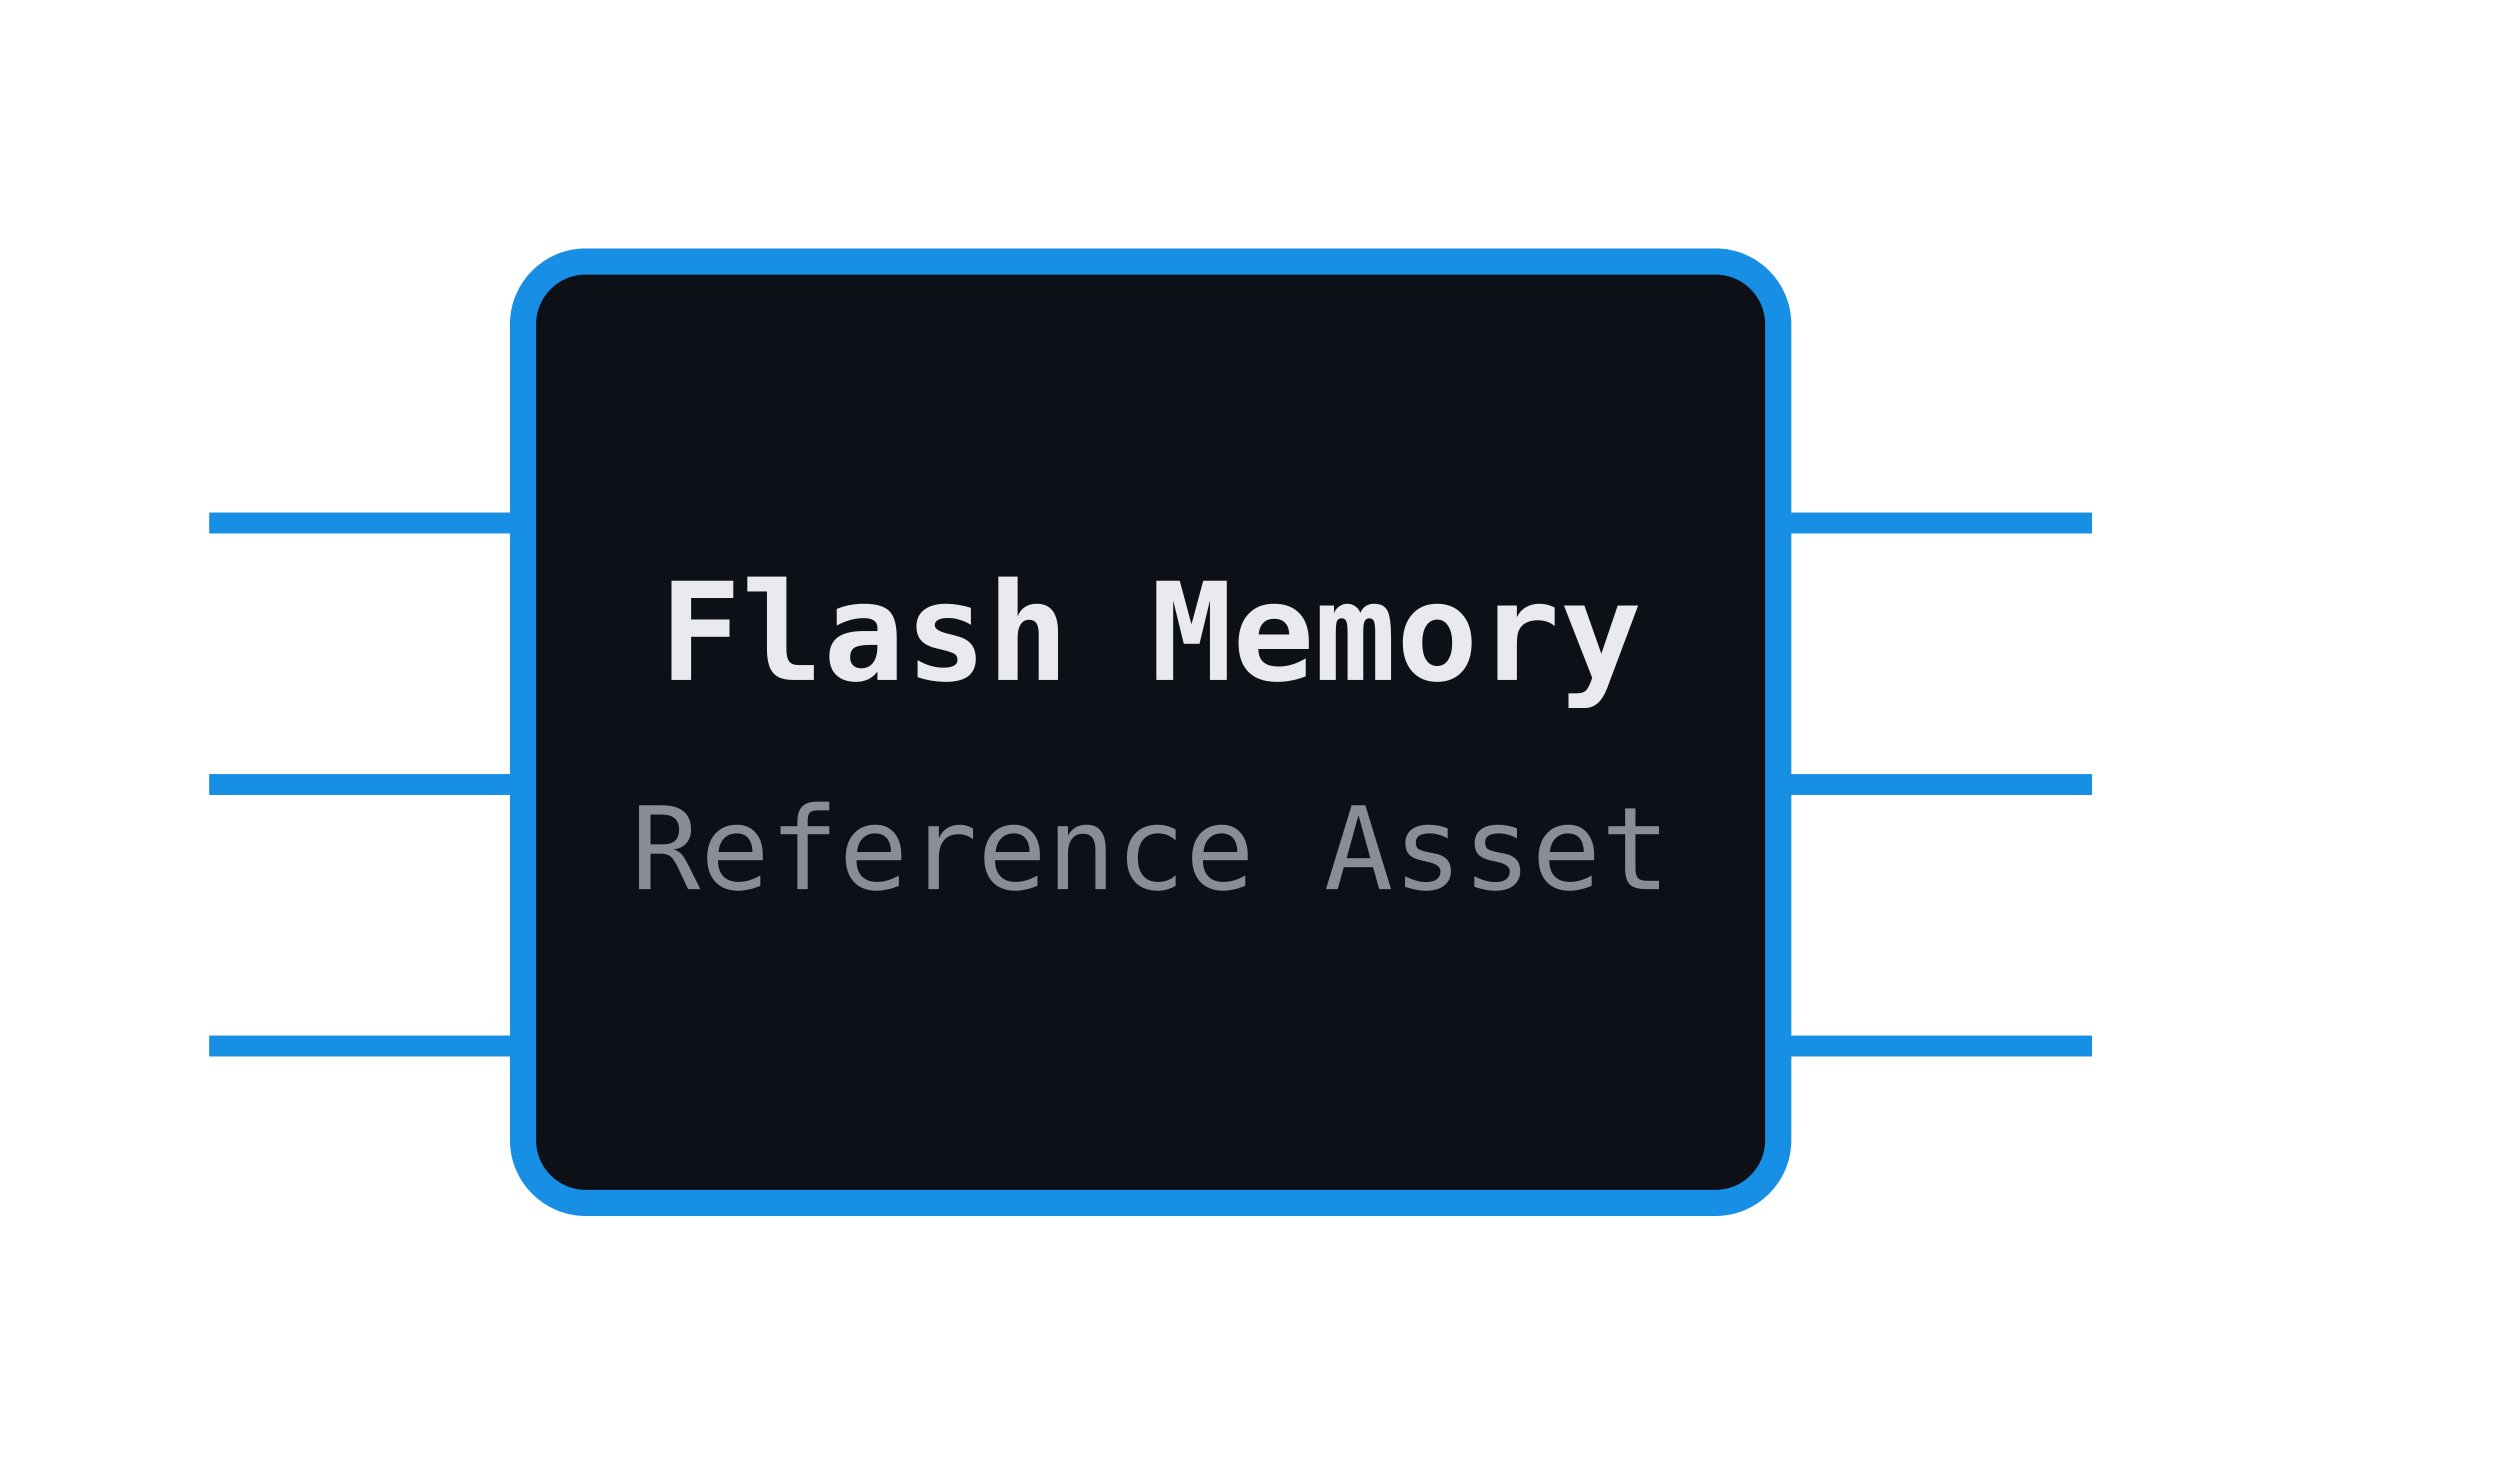
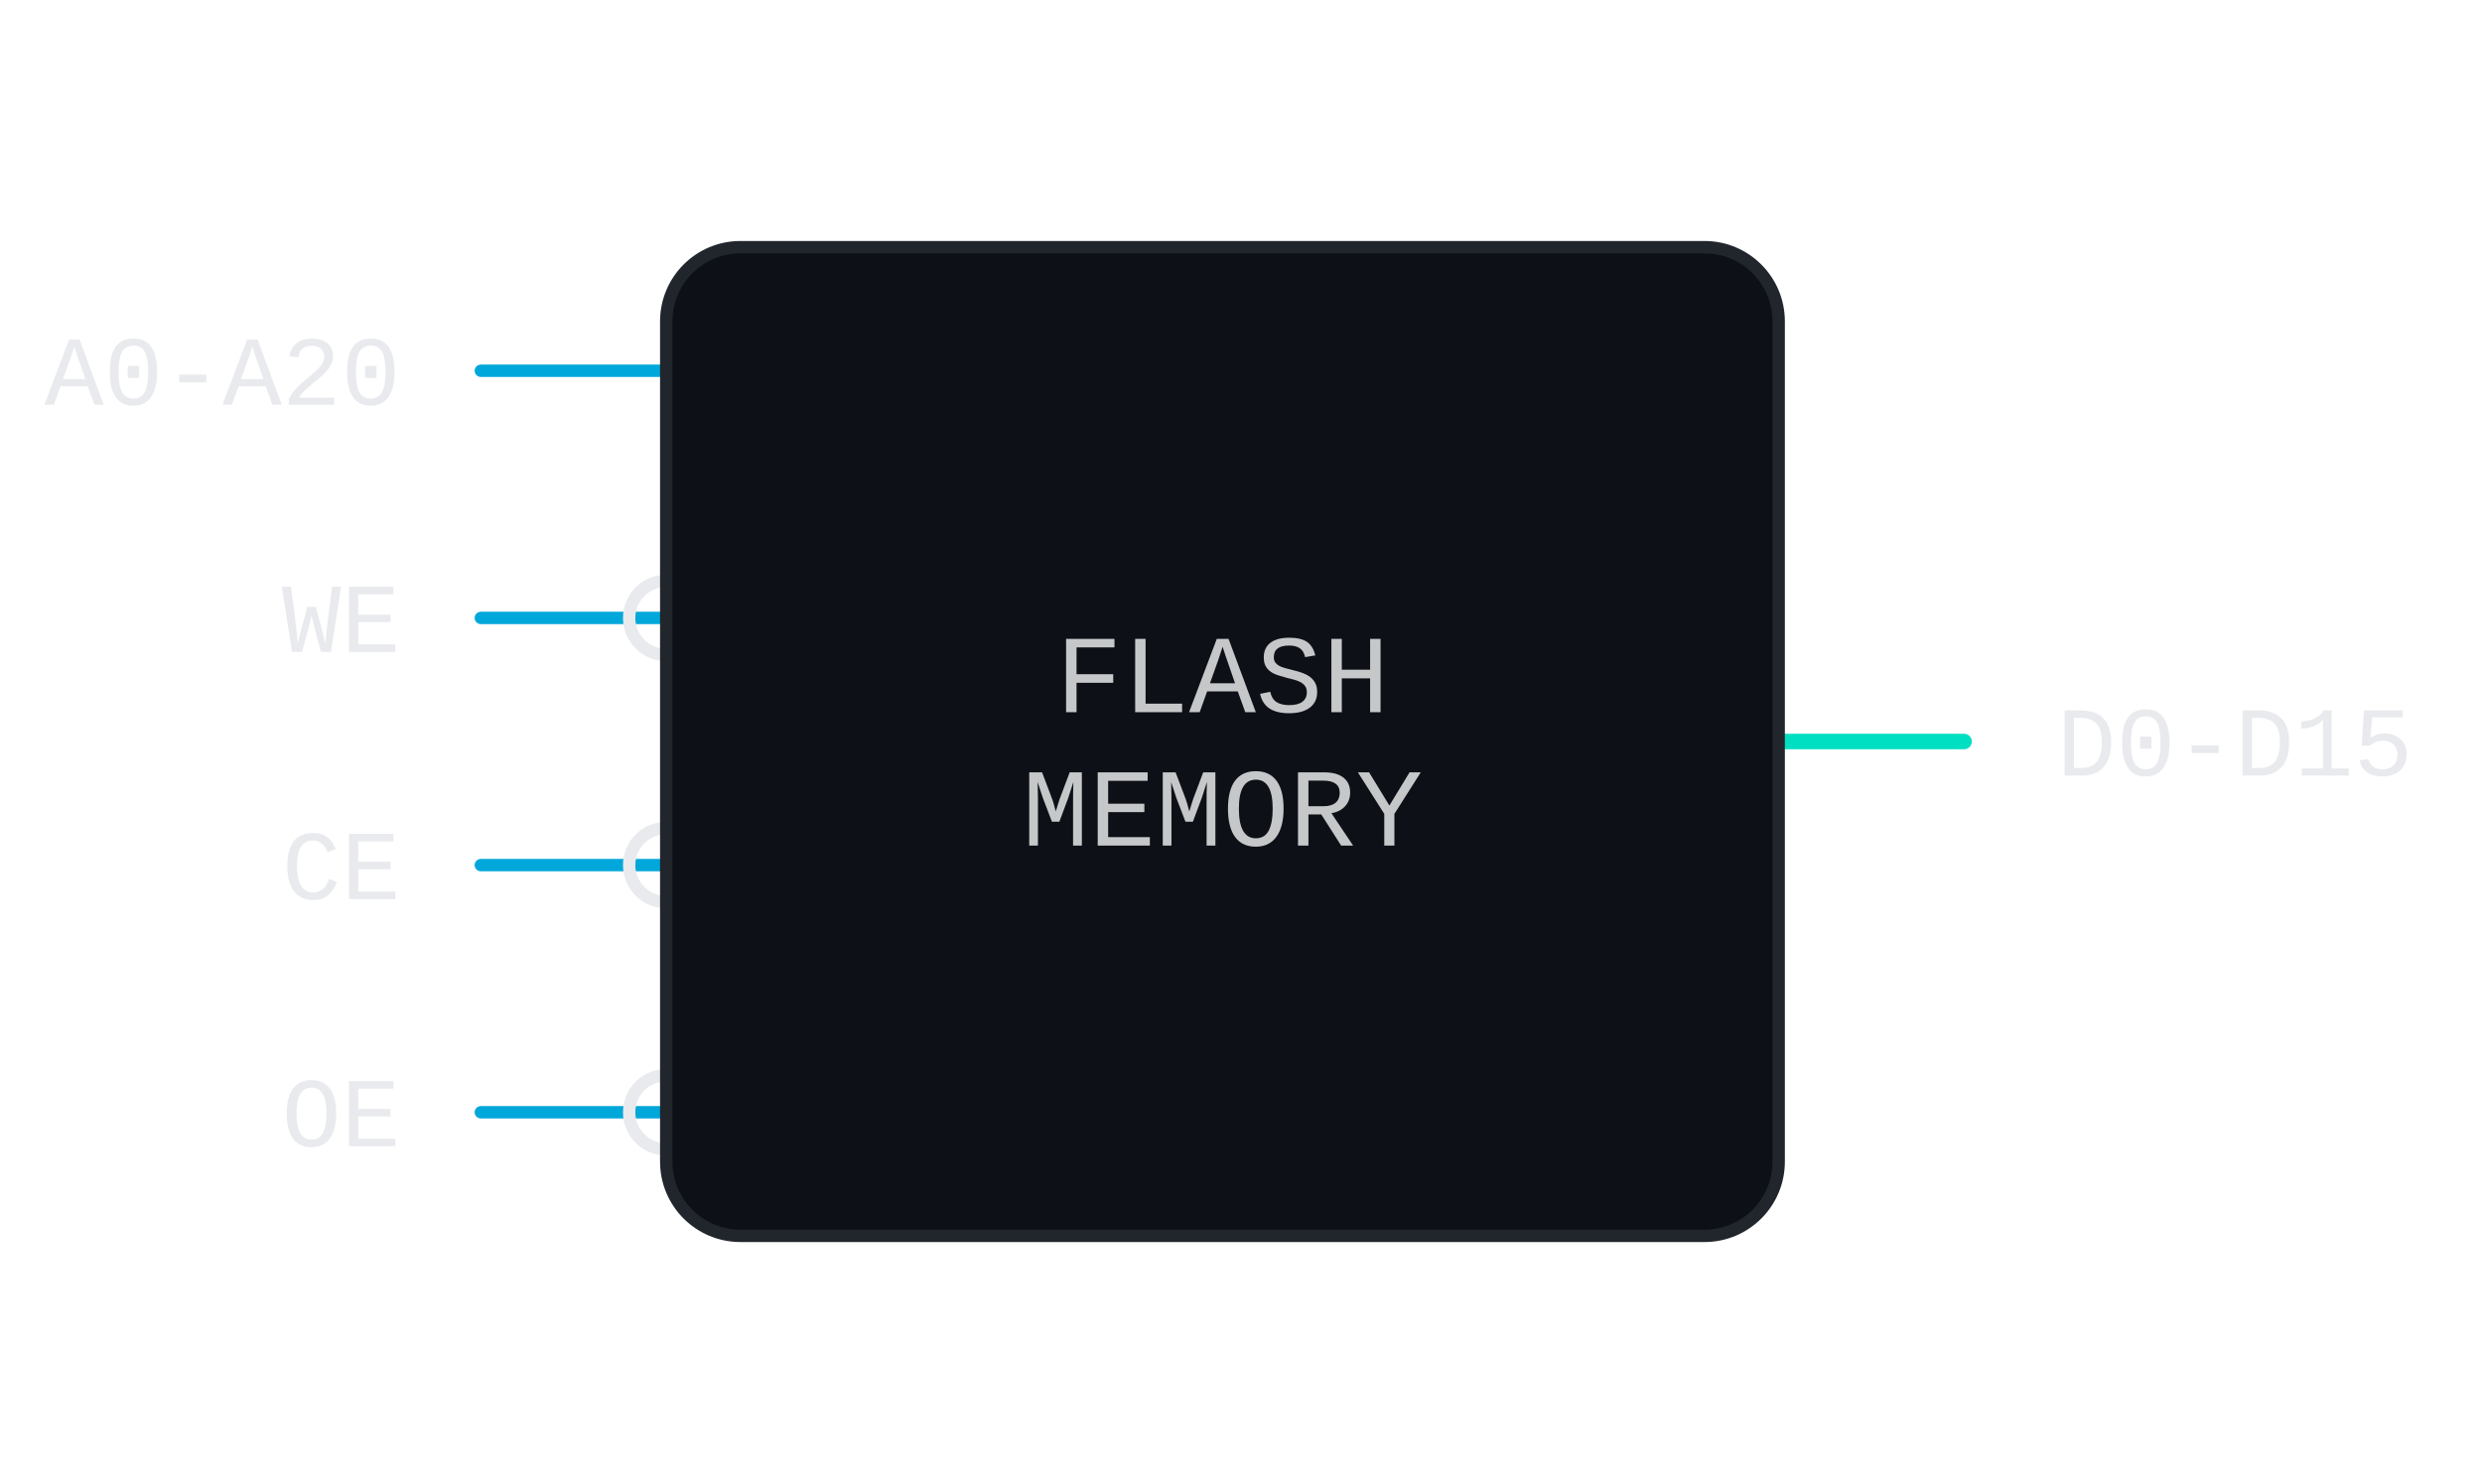
- <svg xmlns="http://www.w3.org/2000/svg" viewBox="0 0 239 140" width="100%" height="100%">
-   <defs>
-     <style>
-       .wire { stroke: #00a7da; stroke-width: 2.5; fill: none; }
-       .body { stroke: #168fe5; stroke-width: 2.5; fill: #0d1117; }
-       .lbl-title { font-family: Consolas, Consolas; font-size: 13px; font-weight: bold; fill: #e8eaed; text-anchor: middle; }
-       .lbl-sub { font-family: Consolas, Consolas; font-size: 11px; fill: #8a8d93; text-anchor: middle; }
-       .pin { stroke: #168fe5; stroke-width: 2; fill: none; }
-     </style>
-   </defs>
-   <rect x="50" y="25" width="120" height="90" rx="6" class="body" />
-   <text x="110" y="65" class="lbl-title">Flash Memory</text>
-   <text x="110" y="85" class="lbl-sub">Reference Asset</text>
-   <line x1="20" y1="50" x2="50" y2="50" class="pin" />
-   <line x1="20" y1="75" x2="50" y2="75" class="pin" />
-   <line x1="20" y1="100" x2="50" y2="100" class="pin" />
-   <line x1="170" y1="50" x2="200" y2="50" class="pin" />
-   <line x1="170" y1="75" x2="200" y2="75" class="pin" />
-   <line x1="170" y1="100" x2="200" y2="100" class="pin" />
+ <svg xmlns="http://www.w3.org/2000/svg" viewBox="0 0 401.6 240" role="img" aria-label="Flash Memory symbol">
+   <line x1="77.8" y1="60" x2="107.8" y2="60" stroke="#00a7da" stroke-width="2" stroke-linecap="round" />
+   <line x1="77.8" y1="100" x2="107.8" y2="100" stroke="#00a7da" stroke-width="2" stroke-linecap="round" />
+   <circle cx="107.8" cy="100" r="6" fill="none" stroke="#e8eaed" stroke-width="2" />
+   <line x1="77.8" y1="140" x2="107.8" y2="140" stroke="#00a7da" stroke-width="2" stroke-linecap="round" />
+   <circle cx="107.8" cy="140" r="6" fill="none" stroke="#e8eaed" stroke-width="2" />
+   <line x1="77.8" y1="180" x2="107.8" y2="180" stroke="#00a7da" stroke-width="2" stroke-linecap="round" />
+   <circle cx="107.8" cy="180" r="6" fill="none" stroke="#e8eaed" stroke-width="2" />
+   <line x1="287.8" y1="120" x2="317.8" y2="120" stroke="#00dfc1" stroke-width="2.5" stroke-linecap="round" />
+   <rect x="107.8" y="40" width="180" height="160" rx="12" ry="12" fill="#0d1117" stroke="#21262d" stroke-width="2" />
+   <text x="197.8" y="115.25" fill="#c5c7c9" font-family="Consolas, 'Courier New', monospace" font-size="18" font-weight="400" text-anchor="middle">FLASH</text>
+   <text x="197.8" y="136.85" fill="#c5c7c9" font-family="Consolas, 'Courier New', monospace" font-size="18" font-weight="400" text-anchor="middle">MEMORY</text>
+   <text x="64.8" y="65.5" fill="#e8eaed" font-family="Consolas, 'Courier New', monospace" font-size="16" font-weight="400" text-anchor="end">A0-A20</text>
+   <text x="64.8" y="105.5" fill="#e8eaed" font-family="Consolas, 'Courier New', monospace" font-size="16" font-weight="400" text-anchor="end">WE</text>
+   <text x="64.8" y="145.5" fill="#e8eaed" font-family="Consolas, 'Courier New', monospace" font-size="16" font-weight="400" text-anchor="end">CE</text>
+   <text x="64.8" y="185.5" fill="#e8eaed" font-family="Consolas, 'Courier New', monospace" font-size="16" font-weight="400" text-anchor="end">OE</text>
+   <text x="332.8" y="125.5" fill="#e8eaed" font-family="Consolas, 'Courier New', monospace" font-size="16" font-weight="400" text-anchor="start">D0-D15</text>
</svg>
